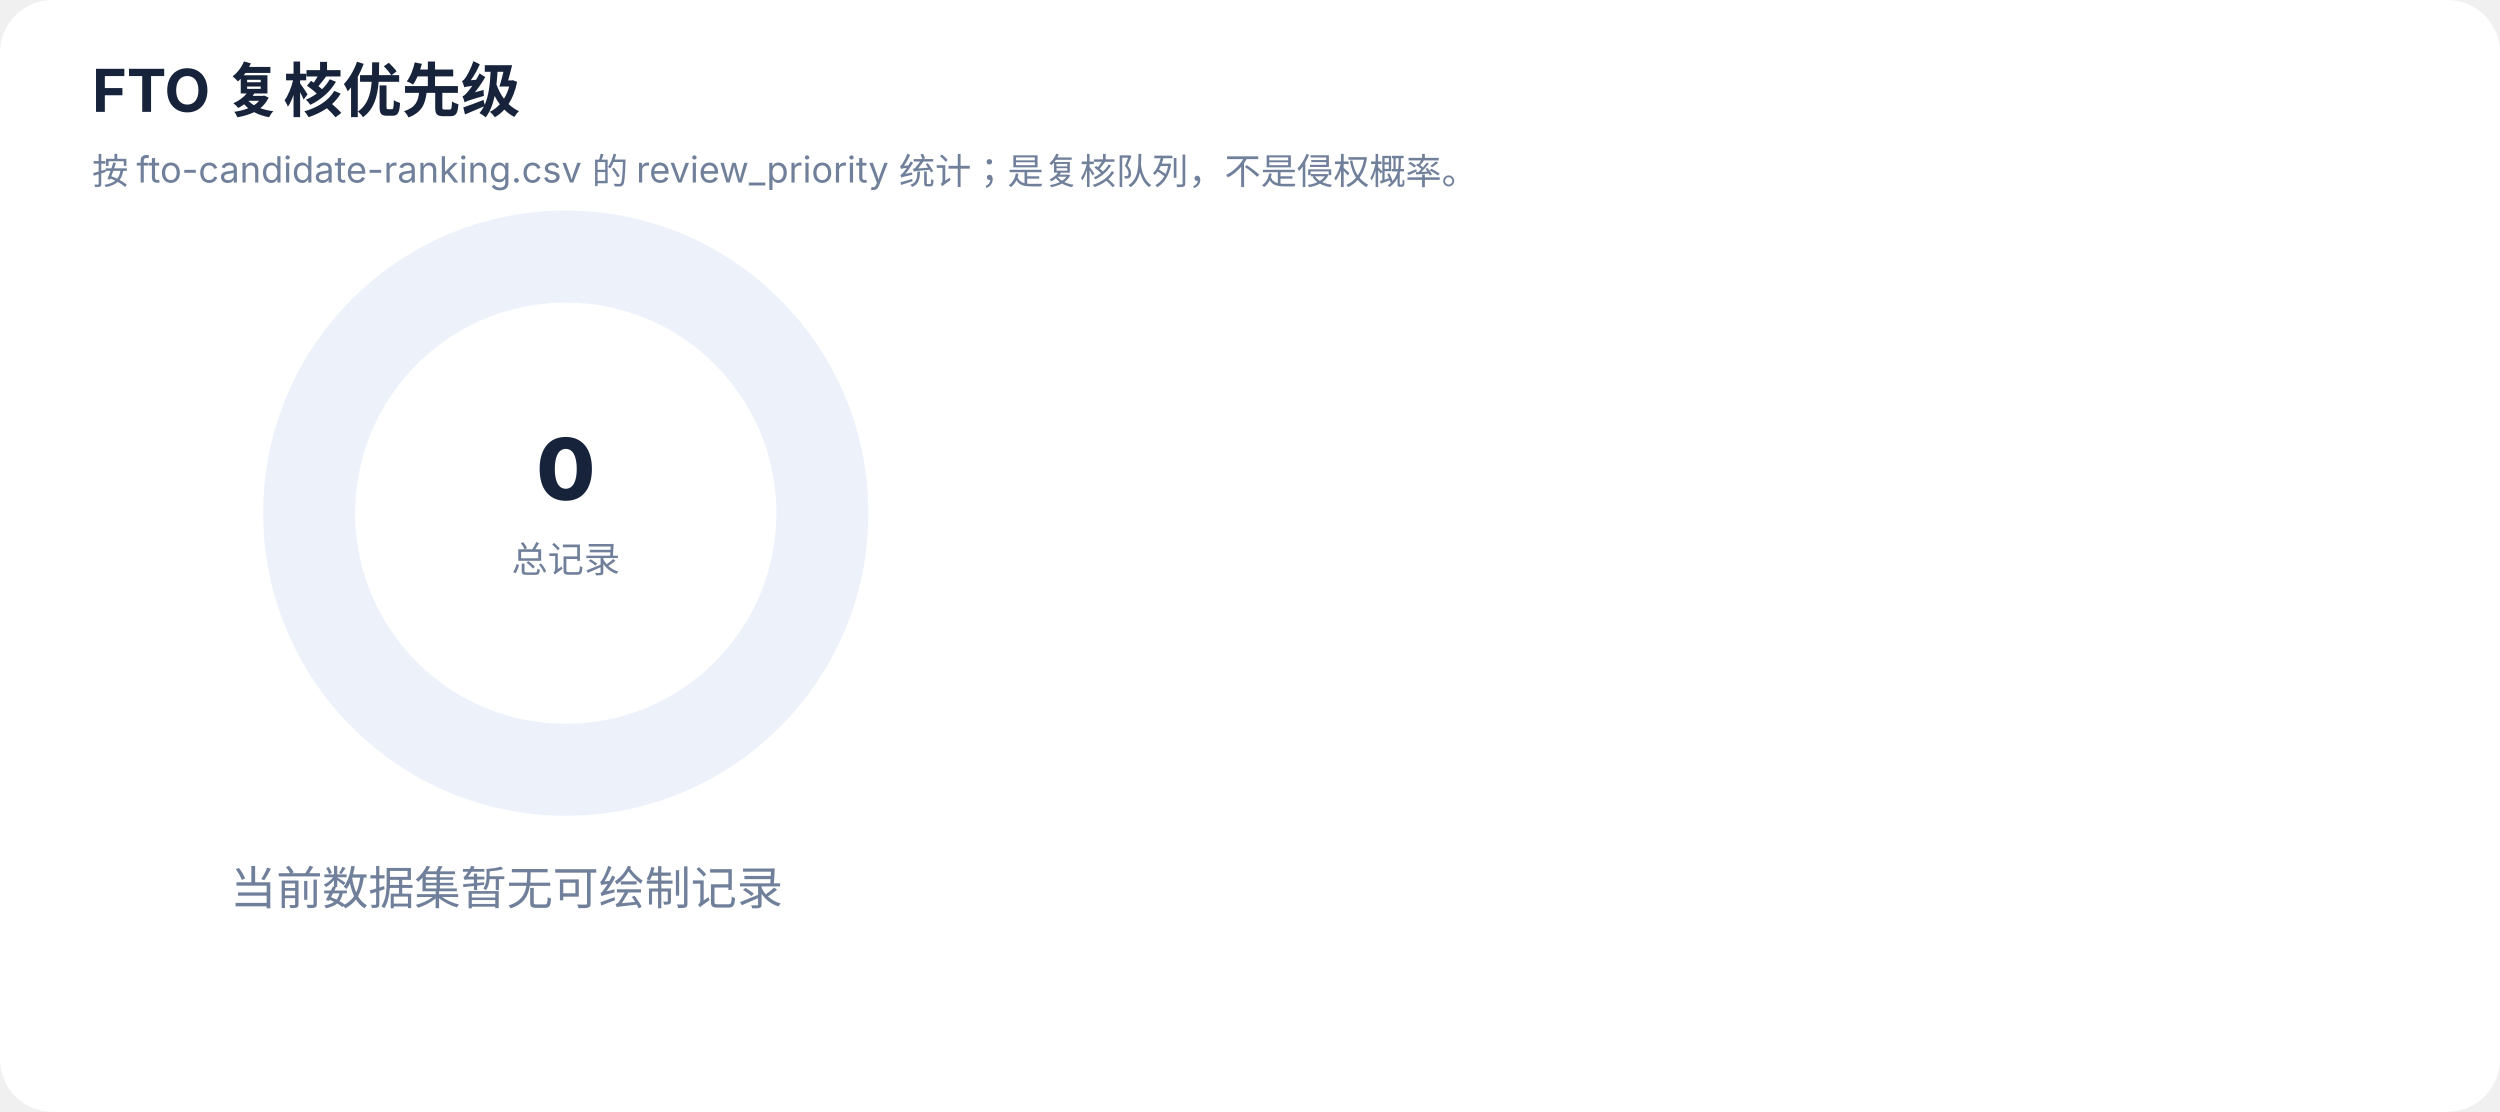
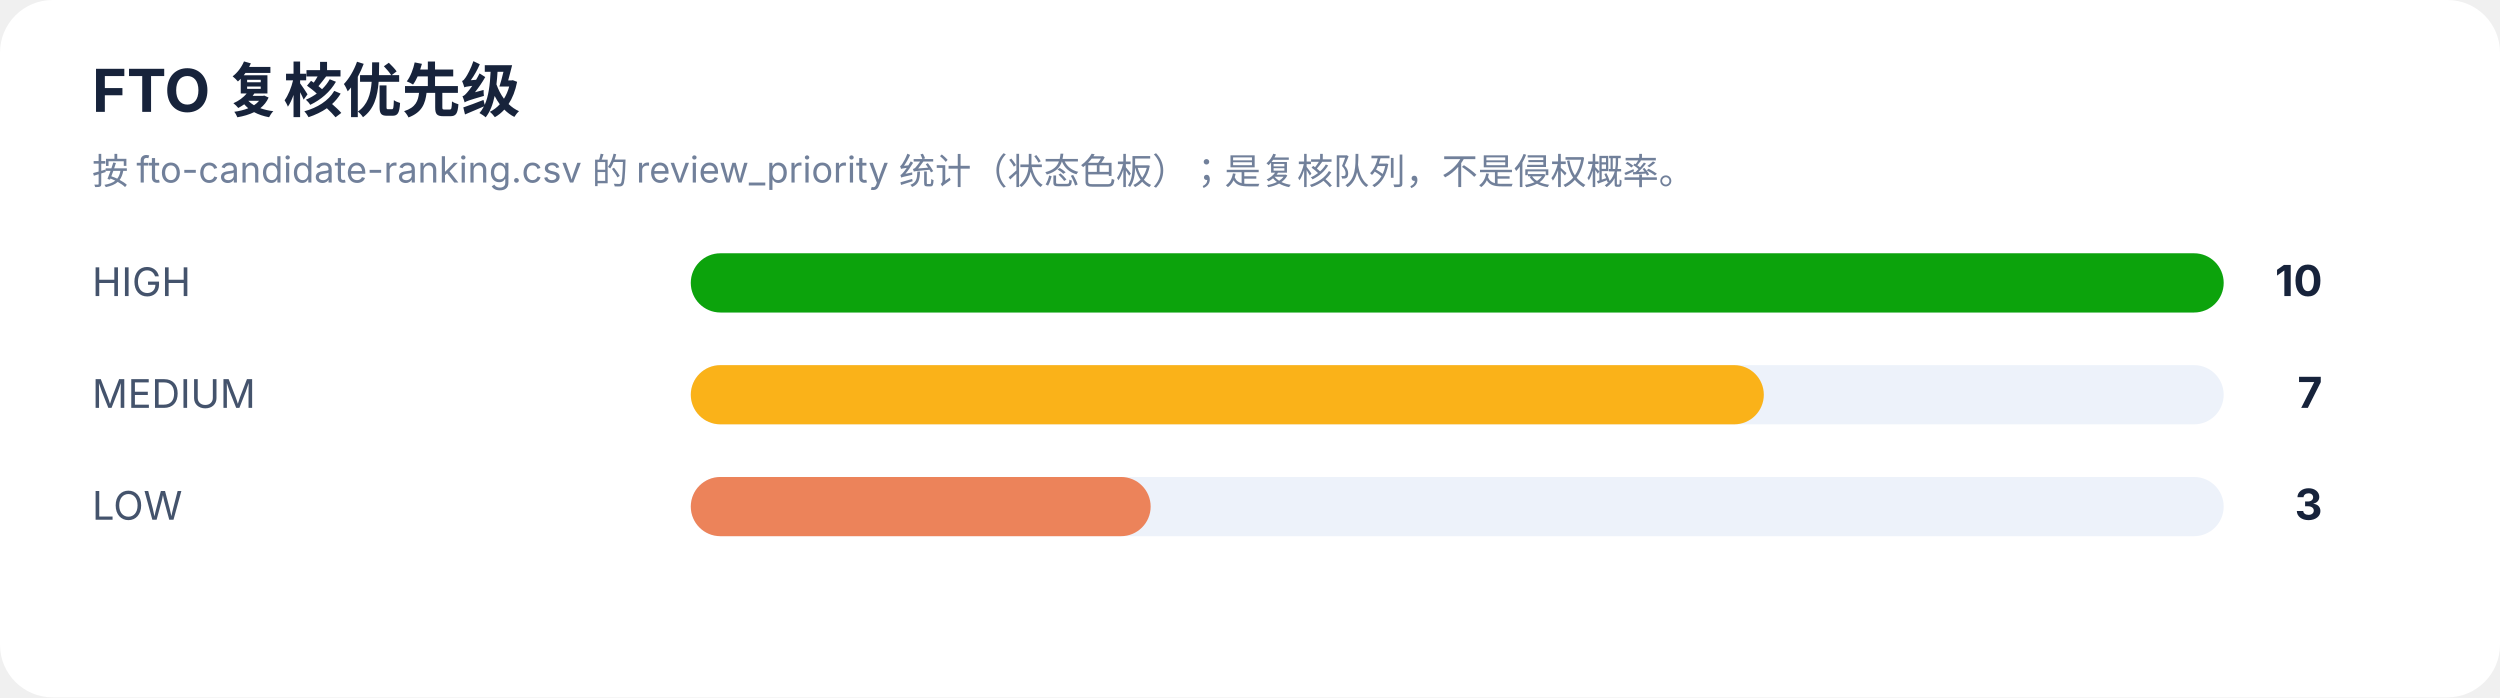
- <svg xmlns="http://www.w3.org/2000/svg" viewBox="0 0 760 338" role="img" aria-label="FTO 复核优先级">
-   <rect width="760" height="338" rx="16" fill="#ffffff" />
-   <text x="28" y="34" font-family="-apple-system,BlinkMacSystemFont,Segoe UI,sans-serif" font-size="18" font-weight="700" fill="#17233b">FTO 复核优先级</text>
-   <text x="28" y="56" font-family="-apple-system,BlinkMacSystemFont,Segoe UI,sans-serif" font-size="11" fill="#71809a">按 fto-candidate-ranking.csv 的 review_priority 统计；是复核队列，不是侵权概率。</text>
-   <circle cx="172" cy="156" r="78" fill="none" stroke="#edf2fa" stroke-width="28" />
-   <text x="172" y="152" text-anchor="middle" font-family="-apple-system,BlinkMacSystemFont,Segoe UI,sans-serif" font-size="26" font-weight="800" fill="#17233b">0</text>
-   <text x="172" y="174" text-anchor="middle" font-family="-apple-system,BlinkMacSystemFont,Segoe UI,sans-serif" font-size="11" fill="#71809a">总记录</text>
-   <text x="70" y="275" font-family="-apple-system,BlinkMacSystemFont,Segoe UI,sans-serif" font-size="14" fill="#71809a">当前数据集暂无可绘制记录</text>
+ <svg xmlns="http://www.w3.org/2000/svg" viewBox="0 0 760 212" role="img" aria-label="FTO 复核优先级" class="rv-svg">
+   <rect width="760" height="212" rx="16" fill="var(--surface,#fff)" />
+   <text x="28" y="34" font-family="-apple-system,BlinkMacSystemFont,Segoe UI,sans-serif" font-size="18" font-weight="700" fill="var(--ink,#17233b)">FTO 复核优先级</text>
+   <text x="28" y="56" font-family="-apple-system,BlinkMacSystemFont,Segoe UI,sans-serif" font-size="11" fill="var(--muted,#71809a)">按 fto-candidate-ranking.csv 的 review_priority 统计（状态色板）；是复核队列，不是侵权概率。</text>
+   <g class="rv-row">
+     <text x="28" y="90" font-family="-apple-system,BlinkMacSystemFont,Segoe UI,sans-serif" font-size="12" fill="var(--secondary,#44536c)">HIGH</text>
+     <rect x="210" y="77" width="466" height="18" rx="9" fill="var(--track,#edf2fa)" />
+     <rect class="rv-bar" x="210" y="77" width="466.0" height="18" rx="9" fill="#0ca30c">
+       <animate attributeName="width" from="0" to="466.0" dur=".5s" fill="freeze" />
+     </rect>
+     <text x="706" y="90" text-anchor="end" font-family="-apple-system,BlinkMacSystemFont,Segoe UI,sans-serif" font-size="13" font-weight="700" fill="var(--ink,#17233b)">10</text>
+   </g>
+   <g class="rv-row">
+     <text x="28" y="124" font-family="-apple-system,BlinkMacSystemFont,Segoe UI,sans-serif" font-size="12" fill="var(--secondary,#44536c)">MEDIUM</text>
+     <rect x="210" y="111" width="466" height="18" rx="9" fill="var(--track,#edf2fa)" />
+     <rect class="rv-bar" x="210" y="111" width="326.2" height="18" rx="9" fill="#fab219">
+       <animate attributeName="width" from="0" to="326.2" dur=".5s" fill="freeze" />
+     </rect>
+     <text x="706" y="124" text-anchor="end" font-family="-apple-system,BlinkMacSystemFont,Segoe UI,sans-serif" font-size="13" font-weight="700" fill="var(--ink,#17233b)">7</text>
+   </g>
+   <g class="rv-row">
+     <text x="28" y="158" font-family="-apple-system,BlinkMacSystemFont,Segoe UI,sans-serif" font-size="12" fill="var(--secondary,#44536c)">LOW</text>
+     <rect x="210" y="145" width="466" height="18" rx="9" fill="var(--track,#edf2fa)" />
+     <rect class="rv-bar" x="210" y="145" width="139.8" height="18" rx="9" fill="#ec835a">
+       <animate attributeName="width" from="0" to="139.8" dur=".5s" fill="freeze" />
+     </rect>
+     <text x="706" y="158" text-anchor="end" font-family="-apple-system,BlinkMacSystemFont,Segoe UI,sans-serif" font-size="13" font-weight="700" fill="var(--ink,#17233b)">3</text>
+   </g>
</svg>
